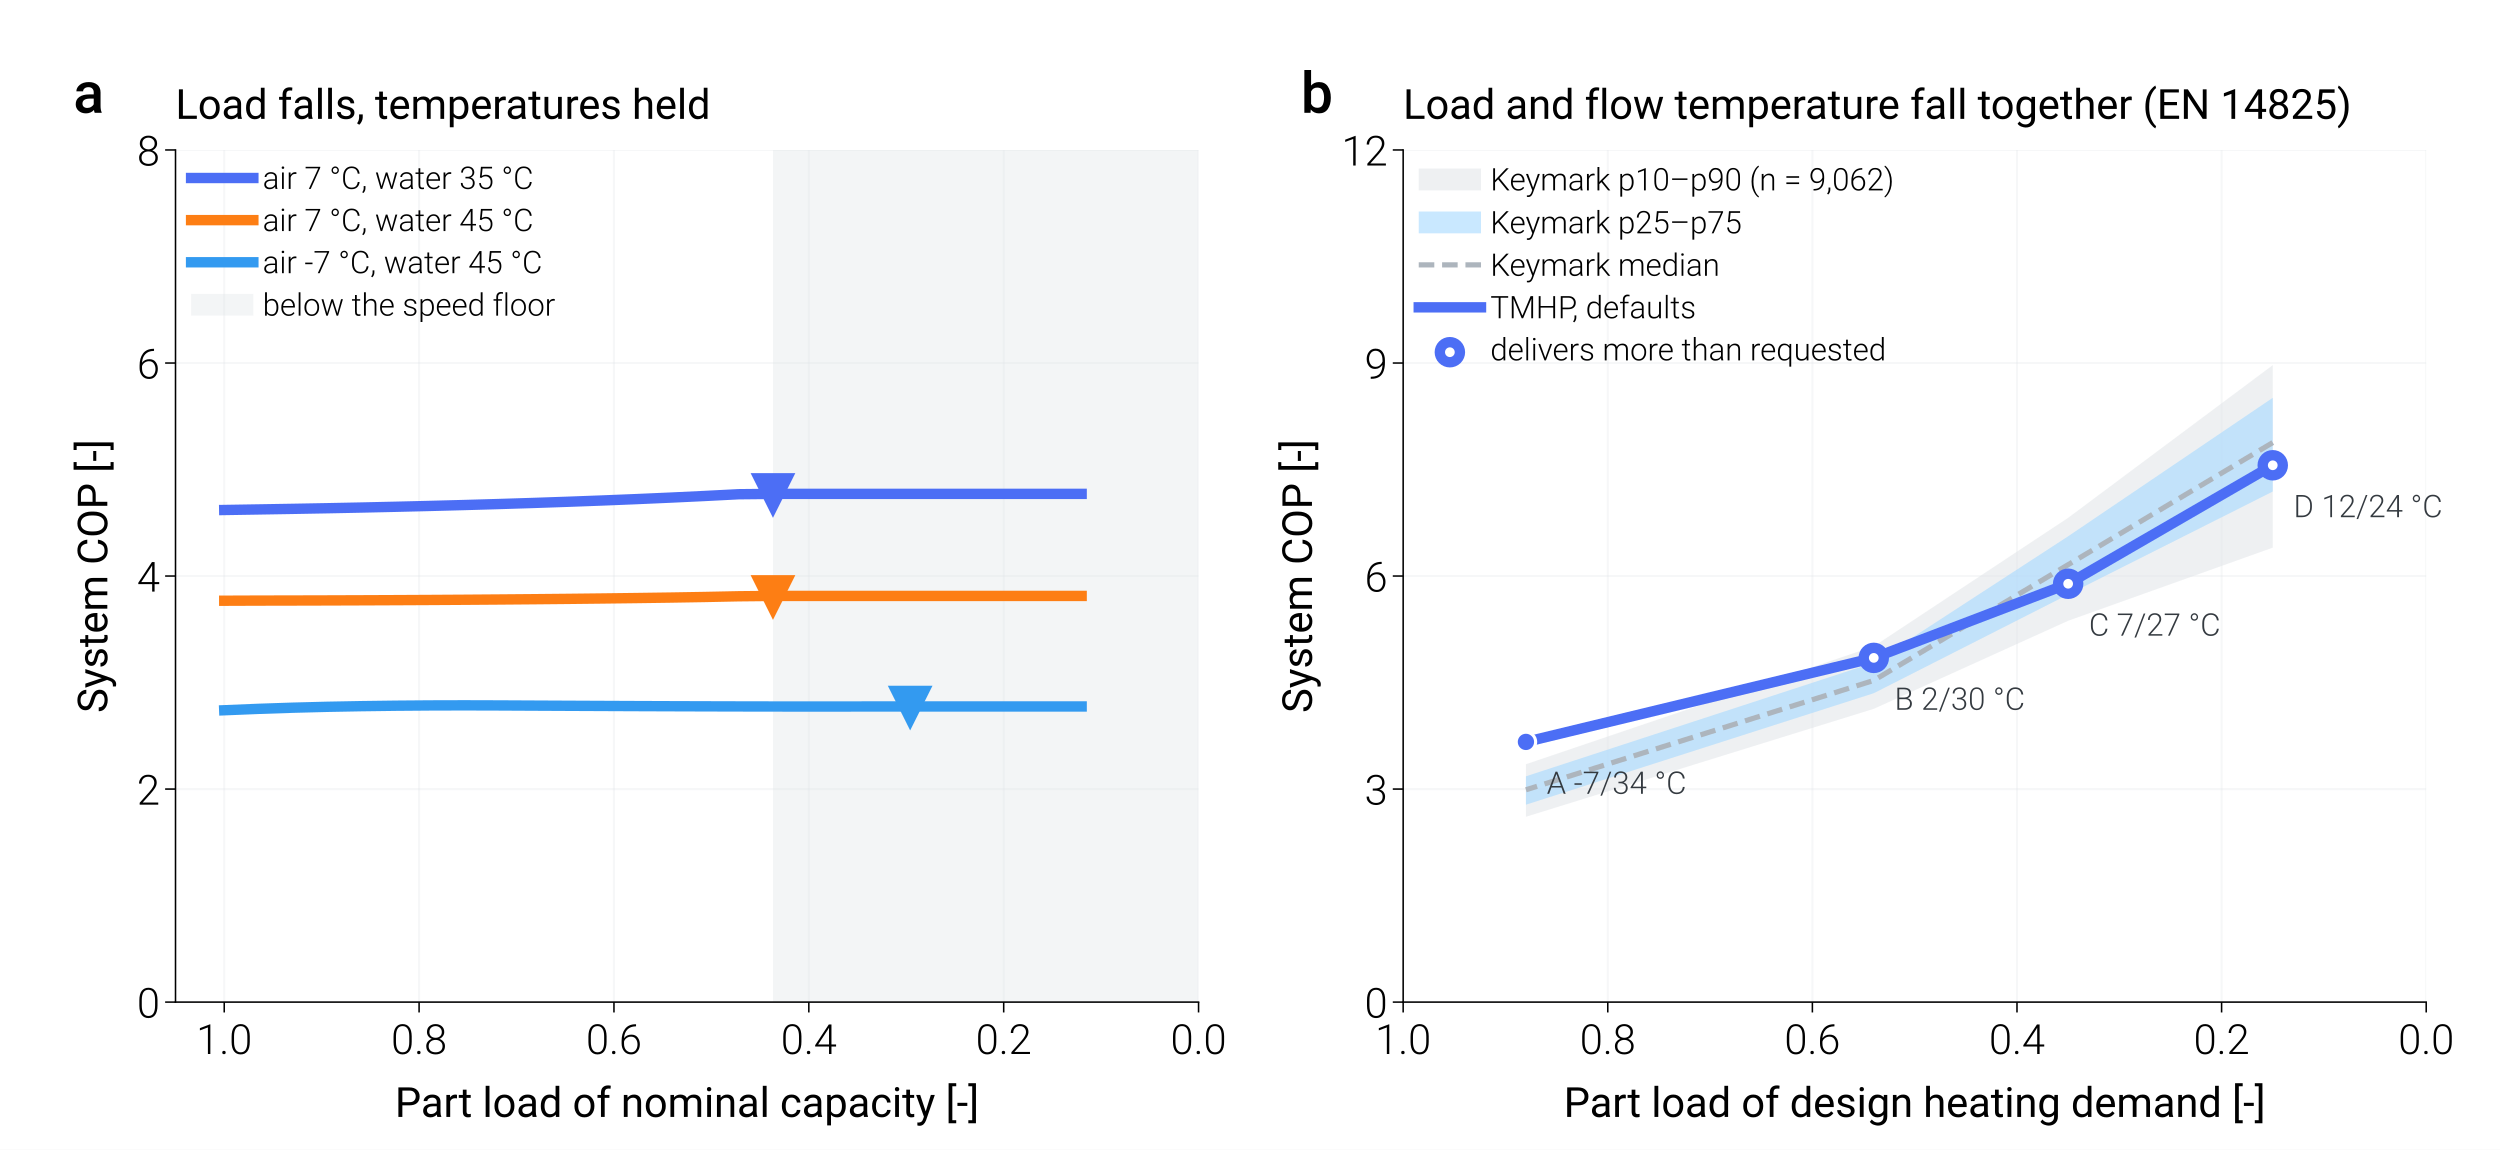
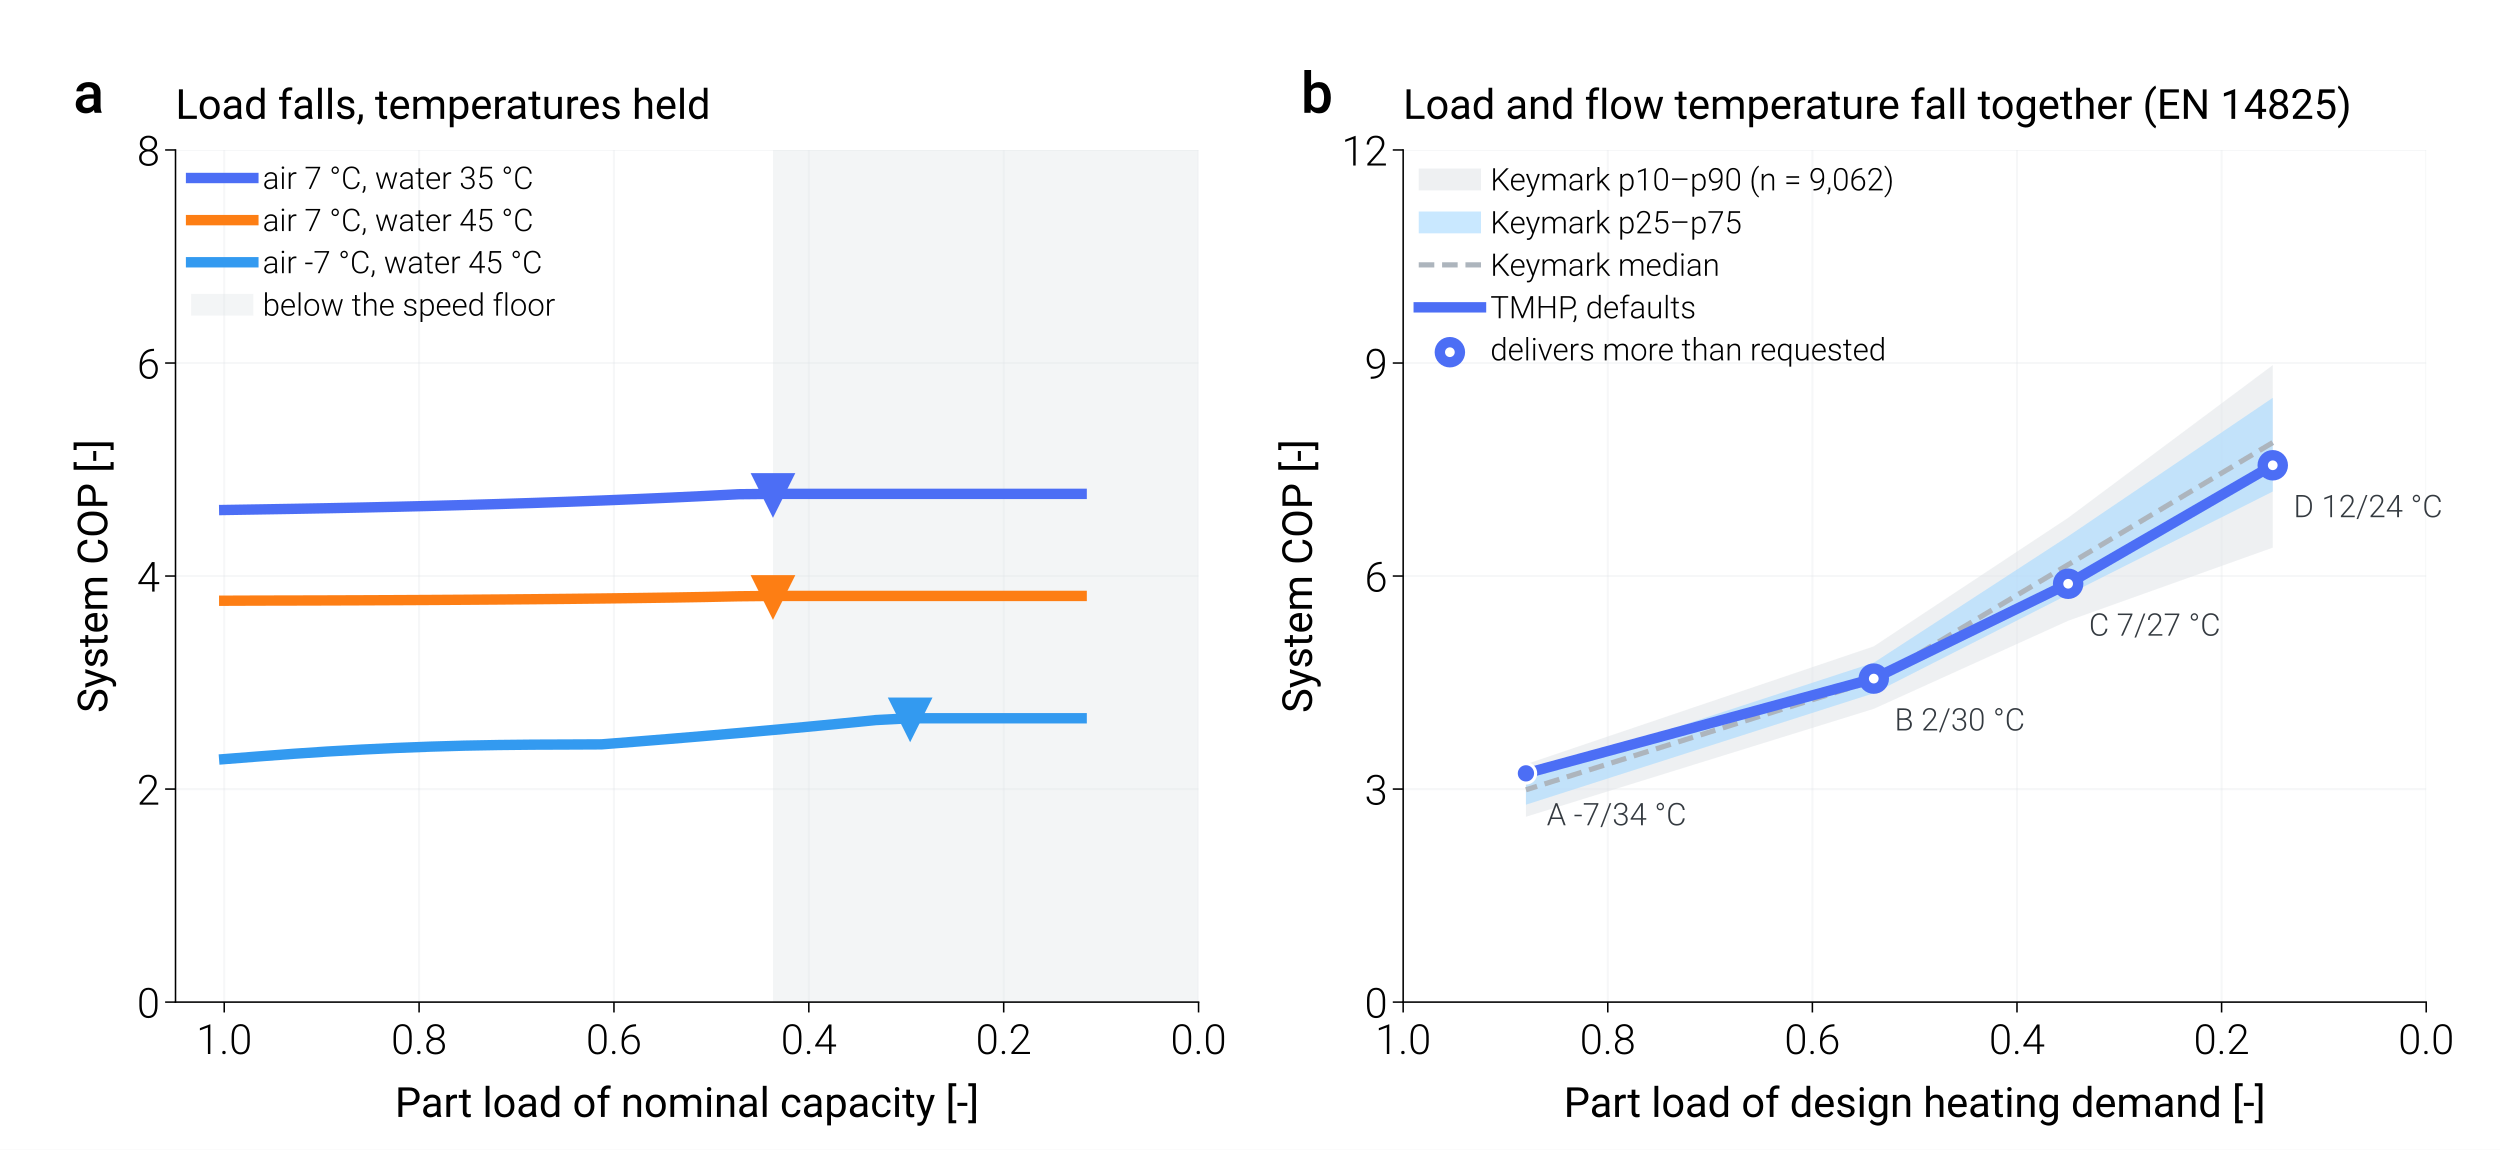
<svg xmlns="http://www.w3.org/2000/svg" xmlns:xlink="http://www.w3.org/1999/xlink" width="481.68pt" height="221.52pt" viewBox="0 0 481.68 221.52" version="1.1">
  <defs>
    <style type="text/css">*{stroke-linejoin: round; stroke-linecap: butt}</style>
  </defs>
  <g id="figure_1">
    <g id="patch_1">
      <path d="M 0 221.52  L 481.68 221.52  L 481.68 0  L 0 0  z " style="fill: #ffffff" />
    </g>
    <g id="axes_1">
      <g id="patch_2">
        <path d="M 33.816 193.077  L 230.928 193.077  L 230.928 28.897  L 33.816 28.897  z " style="fill: #ffffff" />
      </g>
      <g id="matplotlib.axis_1">
        <g id="xtick_1">
          <g id="line2d_1">
            <path d="M 230.928 193.077  L 230.928 28.897  " clip-path="url(#p6efd6287a5)" style="fill: none; stroke: #dee2e6; stroke-opacity: 0.25; stroke-width: 0.4; stroke-linecap: square" />
          </g>
          <g id="line2d_2">
            <defs>
              <path id="m4b486a58f8" d="M 0 0  L 0 2  " style="stroke: #000000; stroke-width: 0.3" />
            </defs>
            <g>
              <use xlink:href="#m4b486a58f8" x="230.928" y="193.077" style="stroke: #000000; stroke-width: 0.3" />
            </g>
          </g>
          <g id="text_1">
            <text style="font-weight: 300; font-size: 8px; font-family: 'Roboto', 'Lato', 'Inter', 'Open Sans', 'Arial', 'Helvetica', 'Paperlogy', 'Noto Sans CJK KR', 'Pretendard', 'Gothic A1', 'Freesentation', 'AppleGothic', 'Malgun Gothic', sans-serif; text-anchor: middle" x="230.928" y="203.077" transform="rotate(-0 230.9278 203.0771)">0.0</text>
          </g>
        </g>
        <g id="xtick_2">
          <g id="line2d_3">
            <path d="M 193.383 193.077  L 193.383 28.897  " clip-path="url(#p6efd6287a5)" style="fill: none; stroke: #dee2e6; stroke-opacity: 0.25; stroke-width: 0.4; stroke-linecap: square" />
          </g>
          <g id="line2d_4">
            <g>
              <use xlink:href="#m4b486a58f8" x="193.383" y="193.077" style="stroke: #000000; stroke-width: 0.3" />
            </g>
          </g>
          <g id="text_2">
            <text style="font-weight: 300; font-size: 8px; font-family: 'Roboto', 'Lato', 'Inter', 'Open Sans', 'Arial', 'Helvetica', 'Paperlogy', 'Noto Sans CJK KR', 'Pretendard', 'Gothic A1', 'Freesentation', 'AppleGothic', 'Malgun Gothic', sans-serif; text-anchor: middle" x="193.383" y="203.077" transform="rotate(-0 193.3828 203.0771)">0.2</text>
          </g>
        </g>
        <g id="xtick_3">
          <g id="line2d_5">
            <path d="M 155.838 193.077  L 155.838 28.897  " clip-path="url(#p6efd6287a5)" style="fill: none; stroke: #dee2e6; stroke-opacity: 0.25; stroke-width: 0.4; stroke-linecap: square" />
          </g>
          <g id="line2d_6">
            <g>
              <use xlink:href="#m4b486a58f8" x="155.838" y="193.077" style="stroke: #000000; stroke-width: 0.3" />
            </g>
          </g>
          <g id="text_3">
            <text style="font-weight: 300; font-size: 8px; font-family: 'Roboto', 'Lato', 'Inter', 'Open Sans', 'Arial', 'Helvetica', 'Paperlogy', 'Noto Sans CJK KR', 'Pretendard', 'Gothic A1', 'Freesentation', 'AppleGothic', 'Malgun Gothic', sans-serif; text-anchor: middle" x="155.838" y="203.077" transform="rotate(-0 155.8377 203.0771)">0.4</text>
          </g>
        </g>
        <g id="xtick_4">
          <g id="line2d_7">
            <path d="M 118.293 193.077  L 118.293 28.897  " clip-path="url(#p6efd6287a5)" style="fill: none; stroke: #dee2e6; stroke-opacity: 0.25; stroke-width: 0.4; stroke-linecap: square" />
          </g>
          <g id="line2d_8">
            <g>
              <use xlink:href="#m4b486a58f8" x="118.293" y="193.077" style="stroke: #000000; stroke-width: 0.3" />
            </g>
          </g>
          <g id="text_4">
            <text style="font-weight: 300; font-size: 8px; font-family: 'Roboto', 'Lato', 'Inter', 'Open Sans', 'Arial', 'Helvetica', 'Paperlogy', 'Noto Sans CJK KR', 'Pretendard', 'Gothic A1', 'Freesentation', 'AppleGothic', 'Malgun Gothic', sans-serif; text-anchor: middle" x="118.293" y="203.077" transform="rotate(-0 118.2926 203.0771)">0.6</text>
          </g>
        </g>
        <g id="xtick_5">
          <g id="line2d_9">
            <path d="M 80.747 193.077  L 80.747 28.897  " clip-path="url(#p6efd6287a5)" style="fill: none; stroke: #dee2e6; stroke-opacity: 0.25; stroke-width: 0.4; stroke-linecap: square" />
          </g>
          <g id="line2d_10">
            <g>
              <use xlink:href="#m4b486a58f8" x="80.747" y="193.077" style="stroke: #000000; stroke-width: 0.3" />
            </g>
          </g>
          <g id="text_5">
            <text style="font-weight: 300; font-size: 8px; font-family: 'Roboto', 'Lato', 'Inter', 'Open Sans', 'Arial', 'Helvetica', 'Paperlogy', 'Noto Sans CJK KR', 'Pretendard', 'Gothic A1', 'Freesentation', 'AppleGothic', 'Malgun Gothic', sans-serif; text-anchor: middle" x="80.747" y="203.077" transform="rotate(-0 80.74747 203.0771)">0.8</text>
          </g>
        </g>
        <g id="xtick_6">
          <g id="line2d_11">
            <path d="M 43.202 193.077  L 43.202 28.897  " clip-path="url(#p6efd6287a5)" style="fill: none; stroke: #dee2e6; stroke-opacity: 0.25; stroke-width: 0.4; stroke-linecap: square" />
          </g>
          <g id="line2d_12">
            <g>
              <use xlink:href="#m4b486a58f8" x="43.202" y="193.077" style="stroke: #000000; stroke-width: 0.3" />
            </g>
          </g>
          <g id="text_6">
            <text style="font-weight: 300; font-size: 8px; font-family: 'Roboto', 'Lato', 'Inter', 'Open Sans', 'Arial', 'Helvetica', 'Paperlogy', 'Noto Sans CJK KR', 'Pretendard', 'Gothic A1', 'Freesentation', 'AppleGothic', 'Malgun Gothic', sans-serif; text-anchor: middle" x="43.202" y="203.077" transform="rotate(-0 43.20237 203.0771)">1.0</text>
          </g>
        </g>
        <g id="text_7">
          <text style="font-size: 8px; font-family: 'Roboto', 'Lato', 'Inter', 'Open Sans', 'Arial', 'Helvetica', 'Paperlogy', 'Noto Sans CJK KR', 'Pretendard', 'Gothic A1', 'Freesentation', 'AppleGothic', 'Malgun Gothic', sans-serif; text-anchor: middle" x="132.372" y="215.202" transform="rotate(-0 132.372 215.2021)">Part load of nominal capacity [-]</text>
        </g>
      </g>
      <g id="matplotlib.axis_2">
        <g id="ytick_1">
          <g id="line2d_13">
            <path d="M 33.816 193.077  L 230.928 193.077  " clip-path="url(#p6efd6287a5)" style="fill: none; stroke: #dee2e6; stroke-opacity: 0.25; stroke-width: 0.4; stroke-linecap: square" />
          </g>
          <g id="line2d_14">
            <defs>
              <path id="m2fd442cf18" d="M 0 0  L -2 0  " style="stroke: #000000; stroke-width: 0.3" />
            </defs>
            <g>
              <use xlink:href="#m2fd442cf18" x="33.816" y="193.077" style="stroke: #000000; stroke-width: 0.3" />
            </g>
          </g>
          <g id="text_8">
            <text style="font-weight: 300; font-size: 8px; font-family: 'Roboto', 'Lato', 'Inter', 'Open Sans', 'Arial', 'Helvetica', 'Paperlogy', 'Noto Sans CJK KR', 'Pretendard', 'Gothic A1', 'Freesentation', 'AppleGothic', 'Malgun Gothic', sans-serif; text-anchor: end" x="30.816" y="196.077" transform="rotate(-0 30.8161 196.0771)">0</text>
          </g>
        </g>
        <g id="ytick_2">
          <g id="line2d_15">
            <path d="M 33.816 152.032  L 230.928 152.032  " clip-path="url(#p6efd6287a5)" style="fill: none; stroke: #dee2e6; stroke-opacity: 0.25; stroke-width: 0.4; stroke-linecap: square" />
          </g>
          <g id="line2d_16">
            <g>
              <use xlink:href="#m2fd442cf18" x="33.816" y="152.032" style="stroke: #000000; stroke-width: 0.3" />
            </g>
          </g>
          <g id="text_9">
            <text style="font-weight: 300; font-size: 8px; font-family: 'Roboto', 'Lato', 'Inter', 'Open Sans', 'Arial', 'Helvetica', 'Paperlogy', 'Noto Sans CJK KR', 'Pretendard', 'Gothic A1', 'Freesentation', 'AppleGothic', 'Malgun Gothic', sans-serif; text-anchor: end" x="30.816" y="155.032" transform="rotate(-0 30.8161 155.032)">2</text>
          </g>
        </g>
        <g id="ytick_3">
          <g id="line2d_17">
            <path d="M 33.816 110.987  L 230.928 110.987  " clip-path="url(#p6efd6287a5)" style="fill: none; stroke: #dee2e6; stroke-opacity: 0.25; stroke-width: 0.4; stroke-linecap: square" />
          </g>
          <g id="line2d_18">
            <g>
              <use xlink:href="#m2fd442cf18" x="33.816" y="110.987" style="stroke: #000000; stroke-width: 0.3" />
            </g>
          </g>
          <g id="text_10">
            <text style="font-weight: 300; font-size: 8px; font-family: 'Roboto', 'Lato', 'Inter', 'Open Sans', 'Arial', 'Helvetica', 'Paperlogy', 'Noto Sans CJK KR', 'Pretendard', 'Gothic A1', 'Freesentation', 'AppleGothic', 'Malgun Gothic', sans-serif; text-anchor: end" x="30.816" y="113.987" transform="rotate(-0 30.8161 113.9869)">4</text>
          </g>
        </g>
        <g id="ytick_4">
          <g id="line2d_19">
            <path d="M 33.816 69.942  L 230.928 69.942  " clip-path="url(#p6efd6287a5)" style="fill: none; stroke: #dee2e6; stroke-opacity: 0.25; stroke-width: 0.4; stroke-linecap: square" />
          </g>
          <g id="line2d_20">
            <g>
              <use xlink:href="#m2fd442cf18" x="33.816" y="69.942" style="stroke: #000000; stroke-width: 0.3" />
            </g>
          </g>
          <g id="text_11">
            <text style="font-weight: 300; font-size: 8px; font-family: 'Roboto', 'Lato', 'Inter', 'Open Sans', 'Arial', 'Helvetica', 'Paperlogy', 'Noto Sans CJK KR', 'Pretendard', 'Gothic A1', 'Freesentation', 'AppleGothic', 'Malgun Gothic', sans-serif; text-anchor: end" x="30.816" y="72.942" transform="rotate(-0 30.8161 72.94173)">6</text>
          </g>
        </g>
        <g id="ytick_5">
          <g id="line2d_21">
            <path d="M 33.816 28.897  L 230.928 28.897  " clip-path="url(#p6efd6287a5)" style="fill: none; stroke: #dee2e6; stroke-opacity: 0.25; stroke-width: 0.4; stroke-linecap: square" />
          </g>
          <g id="line2d_22">
            <g>
              <use xlink:href="#m2fd442cf18" x="33.816" y="28.897" style="stroke: #000000; stroke-width: 0.3" />
            </g>
          </g>
          <g id="text_12">
            <text style="font-weight: 300; font-size: 8px; font-family: 'Roboto', 'Lato', 'Inter', 'Open Sans', 'Arial', 'Helvetica', 'Paperlogy', 'Noto Sans CJK KR', 'Pretendard', 'Gothic A1', 'Freesentation', 'AppleGothic', 'Malgun Gothic', sans-serif; text-anchor: end" x="30.816" y="31.897" transform="rotate(-0 30.8161 31.89661)">8</text>
          </g>
        </g>
        <g id="text_13">
          <text style="font-size: 8px; font-family: 'Roboto', 'Lato', 'Inter', 'Open Sans', 'Arial', 'Helvetica', 'Paperlogy', 'Noto Sans CJK KR', 'Pretendard', 'Gothic A1', 'Freesentation', 'AppleGothic', 'Malgun Gothic', sans-serif; text-anchor: middle" x="20.675" y="110.987" transform="rotate(-90 20.67485 110.9869)">System COP [-]</text>
        </g>
      </g>
      <g id="patch_3">
        <path d="M 230.928 193.077  L 148.929 193.077  L 148.929 28.897  L 230.928 28.897  z " clip-path="url(#p6efd6287a5)" style="fill: #dee2e6; opacity: 0.35" />
      </g>
      <g id="line2d_23">
        <path d="M 208.401 95.155  L 201.793 95.155  L 195.185 95.155  L 188.577 95.155  L 181.969 95.155  L 175.361 95.155  L 168.753 95.155  L 162.145 95.155  L 155.537 95.155  L 148.929 95.155  L 142.321 95.224  L 135.713 95.565  L 129.106 95.879  L 122.498 96.169  L 115.89 96.435  L 109.282 96.681  L 102.674 96.907  L 96.066 97.114  L 89.458 97.305  L 82.85 97.48  L 76.242 97.641  L 69.634 97.788  L 63.026 97.922  L 56.418 98.043  L 49.81 98.154  L 43.202 98.263  " clip-path="url(#p6efd6287a5)" style="fill: none; stroke: #4c6ef5; stroke-width: 2; stroke-linecap: square" />
      </g>
      <g id="line2d_24">
        <path d="M 208.401 114.817  L 201.793 114.817  L 195.185 114.817  L 188.577 114.817  L 181.969 114.817  L 175.361 114.817  L 168.753 114.817  L 162.145 114.817  L 155.537 114.817  L 148.929 114.817  L 142.321 114.886  L 135.713 115.024  L 129.106 115.136  L 122.498 115.23  L 115.89 115.313  L 109.282 115.387  L 102.674 115.451  L 96.066 115.507  L 89.458 115.556  L 82.85 115.597  L 76.242 115.632  L 69.634 115.661  L 63.026 115.685  L 56.418 115.703  L 49.81 115.717  L 43.202 115.743  " clip-path="url(#p6efd6287a5)" style="fill: none; stroke: #fd7e14; stroke-width: 2; stroke-linecap: square" />
      </g>
      <g id="line2d_25">
-         <path d="M 208.401 136.117  L 201.793 136.117  L 195.185 136.117  L 188.577 136.117  L 181.969 136.117  L 175.361 136.117  L 168.753 136.117  L 162.145 136.127  L 155.537 136.129  L 148.929 136.123  L 142.321 136.11  L 135.713 136.092  L 129.106 136.07  L 122.498 136.045  L 115.89 136.016  L 109.282 135.985  L 102.674 135.953  L 96.066 135.919  L 89.458 135.899  L 82.85 135.917  L 76.242 135.971  L 69.634 136.059  L 63.026 136.182  L 56.418 136.353  L 49.81 136.575  L 43.202 136.846  " clip-path="url(#p6efd6287a5)" style="fill: none; stroke: #339af0; stroke-width: 2; stroke-linecap: square" />
+         <path d="M 208.401 138.391  L 201.793 138.391  L 195.185 138.391  L 188.577 138.391  L 181.969 138.391  L 175.361 138.391  L 168.753 138.737  L 162.145 139.399  L 155.537 140.034  L 148.929 140.645  L 142.321 141.235  L 135.713 141.805  L 129.106 142.358  L 122.498 142.894  L 115.89 143.416  L 109.282 143.448  L 102.674 143.474  L 96.066 143.544  L 89.458 143.667  L 82.85 143.859  L 76.242 144.113  L 69.634 144.428  L 63.026 144.799  L 56.418 145.244  L 49.81 145.743  L 43.202 146.262  " clip-path="url(#p6efd6287a5)" style="fill: none; stroke: #339af0; stroke-width: 2; stroke-linecap: square" />
      </g>
      <g id="patch_4">
        <path d="M 33.816 193.077  L 33.816 28.897  " style="fill: none; stroke: #000000; stroke-width: 0.3; stroke-linejoin: miter; stroke-linecap: square" />
      </g>
      <g id="patch_5">
        <path d="M 33.816 193.077  L 230.928 193.077  " style="fill: none; stroke: #000000; stroke-width: 0.3; stroke-linejoin: miter; stroke-linecap: square" />
      </g>
      <g id="text_14">
        <text style="font-weight: 500; font-size: 11px; font-family: 'Roboto', 'Lato', 'Inter', 'Open Sans', 'Arial', 'Helvetica', 'Paperlogy', 'Noto Sans CJK KR', 'Pretendard', 'Gothic A1', 'Freesentation', 'AppleGothic', 'Malgun Gothic', sans-serif; text-anchor: start" x="14.105" y="21.737" transform="rotate(-0 14.10492 21.73682)">a</text>
      </g>
      <g id="text_15">
        <text style="font-size: 8px; font-family: 'Roboto', 'Lato', 'Inter', 'Open Sans', 'Arial', 'Helvetica', 'Paperlogy', 'Noto Sans CJK KR', 'Pretendard', 'Gothic A1', 'Freesentation', 'AppleGothic', 'Malgun Gothic', sans-serif; text-anchor: start" x="33.816" y="22.897" transform="rotate(-0 33.8161 22.89661)">Load falls, temperatures held</text>
      </g>
      <g id="line2d_26">
        <path d="M 148.929 95.155  " clip-path="url(#p6efd6287a5)" style="fill: none; stroke: #4c6ef5; stroke-linecap: square" />
        <defs>
          <path id="m7ff3d1d717" d="M -0 3.5  L 3.5 -3.5  L -3.5 -3.5  z " style="stroke: #4c6ef5; stroke-linejoin: miter" />
        </defs>
        <g clip-path="url(#p6efd6287a5)">
          <use xlink:href="#m7ff3d1d717" x="148.929" y="95.155" style="fill: #4c6ef5; stroke: #4c6ef5; stroke-linejoin: miter" />
        </g>
      </g>
      <g id="line2d_27">
        <path d="M 148.929 114.817  " clip-path="url(#p6efd6287a5)" style="fill: none; stroke: #fd7e14; stroke-linecap: square" />
        <defs>
          <path id="m2814a936b6" d="M -0 3.5  L 3.5 -3.5  L -3.5 -3.5  z " style="stroke: #fd7e14; stroke-linejoin: miter" />
        </defs>
        <g clip-path="url(#p6efd6287a5)">
          <use xlink:href="#m2814a936b6" x="148.929" y="114.817" style="fill: #fd7e14; stroke: #fd7e14; stroke-linejoin: miter" />
        </g>
      </g>
      <g id="line2d_28">
-         <path d="M 175.361 136.117  " clip-path="url(#p6efd6287a5)" style="fill: none; stroke: #339af0; stroke-linecap: square" />
+         <path d="M 175.361 138.391  " clip-path="url(#p6efd6287a5)" style="fill: none; stroke: #339af0; stroke-linecap: square" />
        <defs>
          <path id="m26b2a8db7c" d="M -0 3.5  L 3.5 -3.5  L -3.5 -3.5  z " style="stroke: #339af0; stroke-linejoin: miter" />
        </defs>
        <g clip-path="url(#p6efd6287a5)">
-           <use xlink:href="#m26b2a8db7c" x="175.361" y="136.117" style="fill: #339af0; stroke: #339af0; stroke-linejoin: miter" />
+           <use xlink:href="#m26b2a8db7c" x="175.361" y="138.391" style="fill: #339af0; stroke: #339af0; stroke-linejoin: miter" />
        </g>
      </g>
      <g id="legend_1">
        <g id="line2d_29">
          <path d="M 36.816 34.297  L 42.816 34.297  L 48.816 34.297  " style="fill: none; stroke: #4c6ef5; stroke-width: 2; stroke-linecap: square" />
        </g>
        <g id="text_16">
          <text style="font-weight: 300; font-size: 6px; font-family: 'Roboto', 'Lato', 'Inter', 'Open Sans', 'Arial', 'Helvetica', 'Paperlogy', 'Noto Sans CJK KR', 'Pretendard', 'Gothic A1', 'Freesentation', 'AppleGothic', 'Malgun Gothic', sans-serif; text-anchor: start" x="50.616" y="36.397" transform="rotate(-0 50.6161 36.39661)">air 7 °C, water 35 °C</text>
        </g>
        <g id="line2d_30">
          <path d="M 36.816 42.415  L 42.816 42.415  L 48.816 42.415  " style="fill: none; stroke: #fd7e14; stroke-width: 2; stroke-linecap: square" />
        </g>
        <g id="text_17">
          <text style="font-weight: 300; font-size: 6px; font-family: 'Roboto', 'Lato', 'Inter', 'Open Sans', 'Arial', 'Helvetica', 'Paperlogy', 'Noto Sans CJK KR', 'Pretendard', 'Gothic A1', 'Freesentation', 'AppleGothic', 'Malgun Gothic', sans-serif; text-anchor: start" x="50.616" y="44.515" transform="rotate(-0 50.6161 44.51536)">air 7 °C, water 45 °C</text>
        </g>
        <g id="line2d_31">
          <path d="M 36.816 50.534  L 42.816 50.534  L 48.816 50.534  " style="fill: none; stroke: #339af0; stroke-width: 2; stroke-linecap: square" />
        </g>
        <g id="text_18">
          <text style="font-weight: 300; font-size: 6px; font-family: 'Roboto', 'Lato', 'Inter', 'Open Sans', 'Arial', 'Helvetica', 'Paperlogy', 'Noto Sans CJK KR', 'Pretendard', 'Gothic A1', 'Freesentation', 'AppleGothic', 'Malgun Gothic', sans-serif; text-anchor: start" x="50.616" y="52.634" transform="rotate(-0 50.6161 52.63411)">air -7 °C, water 45 °C</text>
        </g>
        <g id="patch_6">
          <path d="M 36.816 60.815  L 48.816 60.815  L 48.816 56.615  L 36.816 56.615  z " style="fill: #dee2e6; opacity: 0.35" />
        </g>
        <g id="text_19">
          <text style="font-weight: 300; font-size: 6px; font-family: 'Roboto', 'Lato', 'Inter', 'Open Sans', 'Arial', 'Helvetica', 'Paperlogy', 'Noto Sans CJK KR', 'Pretendard', 'Gothic A1', 'Freesentation', 'AppleGothic', 'Malgun Gothic', sans-serif; text-anchor: start" x="50.616" y="60.815" transform="rotate(-0 50.6161 60.81473)">below the speed floor</text>
        </g>
      </g>
    </g>
    <g id="axes_2">
      <g id="patch_7">
        <path d="M 270.35 193.077  L 467.462 193.077  L 467.462 28.897  L 270.35 28.897  z " style="fill: #ffffff" />
      </g>
      <g id="matplotlib.axis_3">
        <g id="xtick_7">
          <g id="line2d_32">
            <path d="M 467.462 193.077  L 467.462 28.897  " clip-path="url(#p704dd43e33)" style="fill: none; stroke: #dee2e6; stroke-opacity: 0.25; stroke-width: 0.4; stroke-linecap: square" />
          </g>
          <g id="line2d_33">
            <g>
              <use xlink:href="#m4b486a58f8" x="467.462" y="193.077" style="stroke: #000000; stroke-width: 0.3" />
            </g>
          </g>
          <g id="text_20">
            <text style="font-weight: 300; font-size: 8px; font-family: 'Roboto', 'Lato', 'Inter', 'Open Sans', 'Arial', 'Helvetica', 'Paperlogy', 'Noto Sans CJK KR', 'Pretendard', 'Gothic A1', 'Freesentation', 'AppleGothic', 'Malgun Gothic', sans-serif; text-anchor: middle" x="467.462" y="203.077" transform="rotate(-0 467.4619 203.0771)">0.0</text>
          </g>
        </g>
        <g id="xtick_8">
          <g id="line2d_34">
            <path d="M 428.04 193.077  L 428.04 28.897  " clip-path="url(#p704dd43e33)" style="fill: none; stroke: #dee2e6; stroke-opacity: 0.25; stroke-width: 0.4; stroke-linecap: square" />
          </g>
          <g id="line2d_35">
            <g>
              <use xlink:href="#m4b486a58f8" x="428.04" y="193.077" style="stroke: #000000; stroke-width: 0.3" />
            </g>
          </g>
          <g id="text_21">
            <text style="font-weight: 300; font-size: 8px; font-family: 'Roboto', 'Lato', 'Inter', 'Open Sans', 'Arial', 'Helvetica', 'Paperlogy', 'Noto Sans CJK KR', 'Pretendard', 'Gothic A1', 'Freesentation', 'AppleGothic', 'Malgun Gothic', sans-serif; text-anchor: middle" x="428.04" y="203.077" transform="rotate(-0 428.0396 203.0771)">0.2</text>
          </g>
        </g>
        <g id="xtick_9">
          <g id="line2d_36">
            <path d="M 388.617 193.077  L 388.617 28.897  " clip-path="url(#p704dd43e33)" style="fill: none; stroke: #dee2e6; stroke-opacity: 0.25; stroke-width: 0.4; stroke-linecap: square" />
          </g>
          <g id="line2d_37">
            <g>
              <use xlink:href="#m4b486a58f8" x="388.617" y="193.077" style="stroke: #000000; stroke-width: 0.3" />
            </g>
          </g>
          <g id="text_22">
            <text style="font-weight: 300; font-size: 8px; font-family: 'Roboto', 'Lato', 'Inter', 'Open Sans', 'Arial', 'Helvetica', 'Paperlogy', 'Noto Sans CJK KR', 'Pretendard', 'Gothic A1', 'Freesentation', 'AppleGothic', 'Malgun Gothic', sans-serif; text-anchor: middle" x="388.617" y="203.077" transform="rotate(-0 388.6172 203.0771)">0.4</text>
          </g>
        </g>
        <g id="xtick_10">
          <g id="line2d_38">
            <path d="M 349.195 193.077  L 349.195 28.897  " clip-path="url(#p704dd43e33)" style="fill: none; stroke: #dee2e6; stroke-opacity: 0.25; stroke-width: 0.4; stroke-linecap: square" />
          </g>
          <g id="line2d_39">
            <g>
              <use xlink:href="#m4b486a58f8" x="349.195" y="193.077" style="stroke: #000000; stroke-width: 0.3" />
            </g>
          </g>
          <g id="text_23">
            <text style="font-weight: 300; font-size: 8px; font-family: 'Roboto', 'Lato', 'Inter', 'Open Sans', 'Arial', 'Helvetica', 'Paperlogy', 'Noto Sans CJK KR', 'Pretendard', 'Gothic A1', 'Freesentation', 'AppleGothic', 'Malgun Gothic', sans-serif; text-anchor: middle" x="349.195" y="203.077" transform="rotate(-0 349.1949 203.0771)">0.6</text>
          </g>
        </g>
        <g id="xtick_11">
          <g id="line2d_40">
            <path d="M 309.773 193.077  L 309.773 28.897  " clip-path="url(#p704dd43e33)" style="fill: none; stroke: #dee2e6; stroke-opacity: 0.25; stroke-width: 0.4; stroke-linecap: square" />
          </g>
          <g id="line2d_41">
            <g>
              <use xlink:href="#m4b486a58f8" x="309.773" y="193.077" style="stroke: #000000; stroke-width: 0.3" />
            </g>
          </g>
          <g id="text_24">
            <text style="font-weight: 300; font-size: 8px; font-family: 'Roboto', 'Lato', 'Inter', 'Open Sans', 'Arial', 'Helvetica', 'Paperlogy', 'Noto Sans CJK KR', 'Pretendard', 'Gothic A1', 'Freesentation', 'AppleGothic', 'Malgun Gothic', sans-serif; text-anchor: middle" x="309.773" y="203.077" transform="rotate(-0 309.7725 203.0771)">0.8</text>
          </g>
        </g>
        <g id="xtick_12">
          <g id="line2d_42">
            <path d="M 270.35 193.077  L 270.35 28.897  " clip-path="url(#p704dd43e33)" style="fill: none; stroke: #dee2e6; stroke-opacity: 0.25; stroke-width: 0.4; stroke-linecap: square" />
          </g>
          <g id="line2d_43">
            <g>
              <use xlink:href="#m4b486a58f8" x="270.35" y="193.077" style="stroke: #000000; stroke-width: 0.3" />
            </g>
          </g>
          <g id="text_25">
            <text style="font-weight: 300; font-size: 8px; font-family: 'Roboto', 'Lato', 'Inter', 'Open Sans', 'Arial', 'Helvetica', 'Paperlogy', 'Noto Sans CJK KR', 'Pretendard', 'Gothic A1', 'Freesentation', 'AppleGothic', 'Malgun Gothic', sans-serif; text-anchor: middle" x="270.35" y="203.077" transform="rotate(-0 270.3502 203.0771)">1.0</text>
          </g>
        </g>
        <g id="text_26">
          <text style="font-size: 8px; font-family: 'Roboto', 'Lato', 'Inter', 'Open Sans', 'Arial', 'Helvetica', 'Paperlogy', 'Noto Sans CJK KR', 'Pretendard', 'Gothic A1', 'Freesentation', 'AppleGothic', 'Malgun Gothic', sans-serif; text-anchor: middle" x="368.906" y="215.202" transform="rotate(-0 368.9061 215.2021)">Part load of design heating demand [-]</text>
        </g>
      </g>
      <g id="matplotlib.axis_4">
        <g id="ytick_6">
          <g id="line2d_44">
            <path d="M 270.35 193.077  L 467.462 193.077  " clip-path="url(#p704dd43e33)" style="fill: none; stroke: #dee2e6; stroke-opacity: 0.25; stroke-width: 0.4; stroke-linecap: square" />
          </g>
          <g id="line2d_45">
            <g>
              <use xlink:href="#m2fd442cf18" x="270.35" y="193.077" style="stroke: #000000; stroke-width: 0.3" />
            </g>
          </g>
          <g id="text_27">
            <text style="font-weight: 300; font-size: 8px; font-family: 'Roboto', 'Lato', 'Inter', 'Open Sans', 'Arial', 'Helvetica', 'Paperlogy', 'Noto Sans CJK KR', 'Pretendard', 'Gothic A1', 'Freesentation', 'AppleGothic', 'Malgun Gothic', sans-serif; text-anchor: end" x="267.35" y="196.077" transform="rotate(-0 267.3502 196.0771)">0</text>
          </g>
        </g>
        <g id="ytick_7">
          <g id="line2d_46">
            <path d="M 270.35 152.032  L 467.462 152.032  " clip-path="url(#p704dd43e33)" style="fill: none; stroke: #dee2e6; stroke-opacity: 0.25; stroke-width: 0.4; stroke-linecap: square" />
          </g>
          <g id="line2d_47">
            <g>
              <use xlink:href="#m2fd442cf18" x="270.35" y="152.032" style="stroke: #000000; stroke-width: 0.3" />
            </g>
          </g>
          <g id="text_28">
            <text style="font-weight: 300; font-size: 8px; font-family: 'Roboto', 'Lato', 'Inter', 'Open Sans', 'Arial', 'Helvetica', 'Paperlogy', 'Noto Sans CJK KR', 'Pretendard', 'Gothic A1', 'Freesentation', 'AppleGothic', 'Malgun Gothic', sans-serif; text-anchor: end" x="267.35" y="155.032" transform="rotate(-0 267.3502 155.032)">3</text>
          </g>
        </g>
        <g id="ytick_8">
          <g id="line2d_48">
            <path d="M 270.35 110.987  L 467.462 110.987  " clip-path="url(#p704dd43e33)" style="fill: none; stroke: #dee2e6; stroke-opacity: 0.25; stroke-width: 0.4; stroke-linecap: square" />
          </g>
          <g id="line2d_49">
            <g>
              <use xlink:href="#m2fd442cf18" x="270.35" y="110.987" style="stroke: #000000; stroke-width: 0.3" />
            </g>
          </g>
          <g id="text_29">
            <text style="font-weight: 300; font-size: 8px; font-family: 'Roboto', 'Lato', 'Inter', 'Open Sans', 'Arial', 'Helvetica', 'Paperlogy', 'Noto Sans CJK KR', 'Pretendard', 'Gothic A1', 'Freesentation', 'AppleGothic', 'Malgun Gothic', sans-serif; text-anchor: end" x="267.35" y="113.987" transform="rotate(-0 267.3502 113.9869)">6</text>
          </g>
        </g>
        <g id="ytick_9">
          <g id="line2d_50">
            <path d="M 270.35 69.942  L 467.462 69.942  " clip-path="url(#p704dd43e33)" style="fill: none; stroke: #dee2e6; stroke-opacity: 0.25; stroke-width: 0.4; stroke-linecap: square" />
          </g>
          <g id="line2d_51">
            <g>
              <use xlink:href="#m2fd442cf18" x="270.35" y="69.942" style="stroke: #000000; stroke-width: 0.3" />
            </g>
          </g>
          <g id="text_30">
            <text style="font-weight: 300; font-size: 8px; font-family: 'Roboto', 'Lato', 'Inter', 'Open Sans', 'Arial', 'Helvetica', 'Paperlogy', 'Noto Sans CJK KR', 'Pretendard', 'Gothic A1', 'Freesentation', 'AppleGothic', 'Malgun Gothic', sans-serif; text-anchor: end" x="267.35" y="72.942" transform="rotate(-0 267.3502 72.94173)">9</text>
          </g>
        </g>
        <g id="ytick_10">
          <g id="line2d_52">
            <path d="M 270.35 28.897  L 467.462 28.897  " clip-path="url(#p704dd43e33)" style="fill: none; stroke: #dee2e6; stroke-opacity: 0.25; stroke-width: 0.4; stroke-linecap: square" />
          </g>
          <g id="line2d_53">
            <g>
              <use xlink:href="#m2fd442cf18" x="270.35" y="28.897" style="stroke: #000000; stroke-width: 0.3" />
            </g>
          </g>
          <g id="text_31">
            <text style="font-weight: 300; font-size: 8px; font-family: 'Roboto', 'Lato', 'Inter', 'Open Sans', 'Arial', 'Helvetica', 'Paperlogy', 'Noto Sans CJK KR', 'Pretendard', 'Gothic A1', 'Freesentation', 'AppleGothic', 'Malgun Gothic', sans-serif; text-anchor: end" x="267.35" y="31.897" transform="rotate(-0 267.3502 31.89661)">12</text>
          </g>
        </g>
        <g id="text_32">
          <text style="font-size: 8px; font-family: 'Roboto', 'Lato', 'Inter', 'Open Sans', 'Arial', 'Helvetica', 'Paperlogy', 'Noto Sans CJK KR', 'Pretendard', 'Gothic A1', 'Freesentation', 'AppleGothic', 'Malgun Gothic', sans-serif; text-anchor: middle" x="252.775" y="110.987" transform="rotate(-90 252.7752 110.9869)">System COP [-]</text>
        </g>
      </g>
      <g id="FillBetweenPolyCollection_1">
        <defs>
          <path id="m1c309b482c" d="M 437.895 -151.168  L 437.895 -116.006  L 398.473 -101.914  L 361.022 -84.948  L 294.004 -64.152  L 294.004 -74.277  L 294.004 -74.277  L 361.022 -96.988  L 398.473 -121.752  L 437.895 -151.168  z " />
        </defs>
        <g clip-path="url(#p704dd43e33)">
          <use xlink:href="#m1c309b482c" x="0" y="221.52" style="fill: #dee2e6; fill-opacity: 0.5" />
        </g>
      </g>
      <g id="FillBetweenPolyCollection_2">
        <defs>
          <path id="m1f73d7ea1e" d="M 437.895 -144.874  L 437.895 -126.814  L 398.473 -106.976  L 361.022 -87.958  L 294.004 -66.478  L 294.004 -71.951  L 294.004 -71.951  L 361.022 -93.841  L 398.473 -118.195  L 437.895 -144.874  z " />
        </defs>
        <g clip-path="url(#p704dd43e33)">
          <use xlink:href="#m1f73d7ea1e" x="0" y="221.52" style="fill: #a5d8ff; fill-opacity: 0.6" />
        </g>
      </g>
      <g id="line2d_54">
        <path d="M 437.895 85.265  L 398.473 108.798  L 361.022 131.099  L 294.004 152.169  " clip-path="url(#p704dd43e33)" style="fill: none; stroke-dasharray: 3,1.5; stroke-dashoffset: 0; stroke: #adb5bd" />
      </g>
      <g id="patch_8">
        <path d="M 270.35 193.077  L 270.35 28.897  " style="fill: none; stroke: #000000; stroke-width: 0.3; stroke-linejoin: miter; stroke-linecap: square" />
      </g>
      <g id="patch_9">
        <path d="M 270.35 193.077  L 467.462 193.077  " style="fill: none; stroke: #000000; stroke-width: 0.3; stroke-linejoin: miter; stroke-linecap: square" />
      </g>
      <g id="text_33">
-         <text style="font-weight: 300; font-size: 6px; font-family: 'Roboto', 'Lato', 'Inter', 'Open Sans', 'Arial', 'Helvetica', 'Paperlogy', 'Noto Sans CJK KR', 'Pretendard', 'Gothic A1', 'Freesentation', 'AppleGothic', 'Malgun Gothic', sans-serif; text-anchor: start; fill: #343a40" x="298.004" y="152.945" transform="rotate(-0 298.0036 152.9446)">A  -7/34 °C</text>
+         <text style="font-weight: 300; font-size: 6px; font-family: 'Roboto', 'Lato', 'Inter', 'Open Sans', 'Arial', 'Helvetica', 'Paperlogy', 'Noto Sans CJK KR', 'Pretendard', 'Gothic A1', 'Freesentation', 'AppleGothic', 'Malgun Gothic', sans-serif; text-anchor: start; fill: #343a40" x="298.004" y="159.005" transform="rotate(-0 298.0036 159.0053)">A  -7/34 °C</text>
      </g>
      <g id="text_34">
-         <text style="font-weight: 300; font-size: 6px; font-family: 'Roboto', 'Lato', 'Inter', 'Open Sans', 'Arial', 'Helvetica', 'Paperlogy', 'Noto Sans CJK KR', 'Pretendard', 'Gothic A1', 'Freesentation', 'AppleGothic', 'Malgun Gothic', sans-serif; text-anchor: start; fill: #343a40" x="365.022" y="136.756" transform="rotate(-0 365.0216 136.7559)">B  2/30 °C</text>
+         <text style="font-weight: 300; font-size: 6px; font-family: 'Roboto', 'Lato', 'Inter', 'Open Sans', 'Arial', 'Helvetica', 'Paperlogy', 'Noto Sans CJK KR', 'Pretendard', 'Gothic A1', 'Freesentation', 'AppleGothic', 'Malgun Gothic', sans-serif; text-anchor: start; fill: #343a40" x="365.022" y="140.748" transform="rotate(-0 365.0216 140.7481)">B  2/30 °C</text>
      </g>
      <g id="text_35">
        <text style="font-weight: 300; font-size: 6px; font-family: 'Roboto', 'Lato', 'Inter', 'Open Sans', 'Arial', 'Helvetica', 'Paperlogy', 'Noto Sans CJK KR', 'Pretendard', 'Gothic A1', 'Freesentation', 'AppleGothic', 'Malgun Gothic', sans-serif; text-anchor: start; fill: #343a40" x="402.473" y="122.474" transform="rotate(-0 402.4728 122.4744)">C  7/27 °C</text>
      </g>
      <g id="text_36">
        <text style="font-weight: 300; font-size: 6px; font-family: 'Roboto', 'Lato', 'Inter', 'Open Sans', 'Arial', 'Helvetica', 'Paperlogy', 'Noto Sans CJK KR', 'Pretendard', 'Gothic A1', 'Freesentation', 'AppleGothic', 'Malgun Gothic', sans-serif; text-anchor: start; fill: #343a40" x="441.895" y="99.645" transform="rotate(-0 441.8952 99.64453)">D  12/24 °C</text>
      </g>
      <g id="text_37">
        <text style="font-weight: 500; font-size: 11px; font-family: 'Roboto', 'Lato', 'Inter', 'Open Sans', 'Arial', 'Helvetica', 'Paperlogy', 'Noto Sans CJK KR', 'Pretendard', 'Gothic A1', 'Freesentation', 'AppleGothic', 'Malgun Gothic', sans-serif; text-anchor: start" x="250.639" y="21.737" transform="rotate(-0 250.639 21.73682)">b</text>
      </g>
      <g id="text_38">
        <text style="font-size: 8px; font-family: 'Roboto', 'Lato', 'Inter', 'Open Sans', 'Arial', 'Helvetica', 'Paperlogy', 'Noto Sans CJK KR', 'Pretendard', 'Gothic A1', 'Freesentation', 'AppleGothic', 'Malgun Gothic', sans-serif; text-anchor: start" x="270.35" y="22.897" transform="rotate(-0 270.3502 22.89661)">Load and flow temperature fall together (EN 14825)</text>
      </g>
      <g id="line2d_55">
-         <path d="M 294.004 142.945  L 361.022 126.756  L 398.473 112.474  L 437.895 89.645  " clip-path="url(#p704dd43e33)" style="fill: none; stroke: #4c6ef5; stroke-width: 2; stroke-linecap: square" />
+         <path d="M 294.004 149.005  L 361.022 130.748  L 398.473 112.474  L 437.895 89.645  " clip-path="url(#p704dd43e33)" style="fill: none; stroke: #4c6ef5; stroke-width: 2; stroke-linecap: square" />
      </g>
      <g id="legend_2">
        <g id="patch_10">
          <path d="M 273.35 36.678  L 285.35 36.678  L 285.35 32.478  L 273.35 32.478  z " style="fill: #dee2e6; fill-opacity: 0.5" />
        </g>
        <g id="text_39">
          <text style="font-weight: 300; font-size: 6px; font-family: 'Roboto', 'Lato', 'Inter', 'Open Sans', 'Arial', 'Helvetica', 'Paperlogy', 'Noto Sans CJK KR', 'Pretendard', 'Gothic A1', 'Freesentation', 'AppleGothic', 'Malgun Gothic', sans-serif; text-anchor: start" x="287.15" y="36.678" transform="rotate(-0 287.1502 36.67786)">Keymark p10–p90 (n = 9,062)</text>
        </g>
        <g id="patch_11">
          <path d="M 273.35 44.955  L 285.35 44.955  L 285.35 40.755  L 273.35 40.755  z " style="fill: #a5d8ff; fill-opacity: 0.6" />
        </g>
        <g id="text_40">
          <text style="font-weight: 300; font-size: 6px; font-family: 'Roboto', 'Lato', 'Inter', 'Open Sans', 'Arial', 'Helvetica', 'Paperlogy', 'Noto Sans CJK KR', 'Pretendard', 'Gothic A1', 'Freesentation', 'AppleGothic', 'Malgun Gothic', sans-serif; text-anchor: start" x="287.15" y="44.955" transform="rotate(-0 287.1502 44.95505)">Keymark p25–p75</text>
        </g>
        <g id="line2d_56">
          <path d="M 273.35 51.036  L 279.35 51.036  L 285.35 51.036  " style="fill: none; stroke-dasharray: 3,1.5; stroke-dashoffset: 0; stroke: #adb5bd" />
        </g>
        <g id="text_41">
          <text style="font-weight: 300; font-size: 6px; font-family: 'Roboto', 'Lato', 'Inter', 'Open Sans', 'Arial', 'Helvetica', 'Paperlogy', 'Noto Sans CJK KR', 'Pretendard', 'Gothic A1', 'Freesentation', 'AppleGothic', 'Malgun Gothic', sans-serif; text-anchor: start" x="287.15" y="53.136" transform="rotate(-0 287.1502 53.13567)">Keymark median</text>
        </g>
        <g id="line2d_57">
          <path d="M 273.35 59.216  L 279.35 59.216  L 285.35 59.216  " style="fill: none; stroke: #4c6ef5; stroke-width: 2; stroke-linecap: square" />
        </g>
        <g id="text_42">
          <text style="font-weight: 300; font-size: 6px; font-family: 'Roboto', 'Lato', 'Inter', 'Open Sans', 'Arial', 'Helvetica', 'Paperlogy', 'Noto Sans CJK KR', 'Pretendard', 'Gothic A1', 'Freesentation', 'AppleGothic', 'Malgun Gothic', sans-serif; text-anchor: start" x="287.15" y="61.316" transform="rotate(-0 287.1502 61.3163)">TMHP, defaults</text>
        </g>
        <g id="PathCollection_1">
          <defs>
            <path id="m2b6e713b31" d="M 0 1.936  C 0.514 1.936 1.006 1.732 1.369 1.369  C 1.732 1.006 1.936 0.514 1.936 0  C 1.936 -0.514 1.732 -1.006 1.369 -1.369  C 1.006 -1.732 0.514 -1.936 0 -1.936  C -0.514 -1.936 -1.006 -1.732 -1.369 -1.369  C -1.732 -1.006 -1.936 -0.514 -1.936 0  C -1.936 0.514 -1.732 1.006 -1.369 1.369  C -1.006 1.732 -0.514 1.936 0 1.936  z " style="stroke: #4c6ef5; stroke-width: 2" />
          </defs>
          <g>
            <use xlink:href="#m2b6e713b31" x="279.35" y="67.86" style="fill: #ffffff; stroke: #4c6ef5; stroke-width: 2" />
          </g>
        </g>
        <g id="text_43">
          <text style="font-weight: 300; font-size: 6px; font-family: 'Roboto', 'Lato', 'Inter', 'Open Sans', 'Arial', 'Helvetica', 'Paperlogy', 'Noto Sans CJK KR', 'Pretendard', 'Gothic A1', 'Freesentation', 'AppleGothic', 'Malgun Gothic', sans-serif; text-anchor: start" x="287.15" y="69.435" transform="rotate(-0 287.1502 69.43505)">delivers more than requested</text>
        </g>
      </g>
      <g id="PathCollection_2">
        <defs>
          <path id="m5e57432769" d="M 0 1.871  C 0.496 1.871 0.972 1.674 1.323 1.323  C 1.674 0.972 1.871 0.496 1.871 0  C 1.871 -0.496 1.674 -0.972 1.323 -1.323  C 0.972 -1.674 0.496 -1.871 0 -1.871  C -0.496 -1.871 -0.972 -1.674 -1.323 -1.323  C -1.674 -0.972 -1.871 -0.496 -1.871 0  C -1.871 0.496 -1.674 0.972 -1.323 1.323  C -0.972 1.674 -0.496 1.871 0 1.871  z " style="stroke: #ffffff; stroke-width: 0.6" />
        </defs>
        <g clip-path="url(#p704dd43e33)">
-           <use xlink:href="#m5e57432769" x="294.004" y="142.945" style="fill: #4c6ef5; stroke: #ffffff; stroke-width: 0.6" />
+           <use xlink:href="#m5e57432769" x="294.004" y="149.005" style="fill: #4c6ef5; stroke: #ffffff; stroke-width: 0.6" />
        </g>
      </g>
      <g id="PathCollection_3">
        <g clip-path="url(#p704dd43e33)">
-           <use xlink:href="#m2b6e713b31" x="361.022" y="126.756" style="fill: #ffffff; stroke: #4c6ef5; stroke-width: 2" />
+           <use xlink:href="#m2b6e713b31" x="361.022" y="130.748" style="fill: #ffffff; stroke: #4c6ef5; stroke-width: 2" />
          <use xlink:href="#m2b6e713b31" x="398.473" y="112.474" style="fill: #ffffff; stroke: #4c6ef5; stroke-width: 2" />
          <use xlink:href="#m2b6e713b31" x="437.895" y="89.645" style="fill: #ffffff; stroke: #4c6ef5; stroke-width: 2" />
        </g>
      </g>
    </g>
  </g>
  <defs>
    <clipPath id="p6efd6287a5">
      <rect x="33.816" y="28.897" width="197.112" height="164.18" />
    </clipPath>
    <clipPath id="p704dd43e33">
      <rect x="270.35" y="28.897" width="197.112" height="164.18" />
    </clipPath>
  </defs>
</svg>
